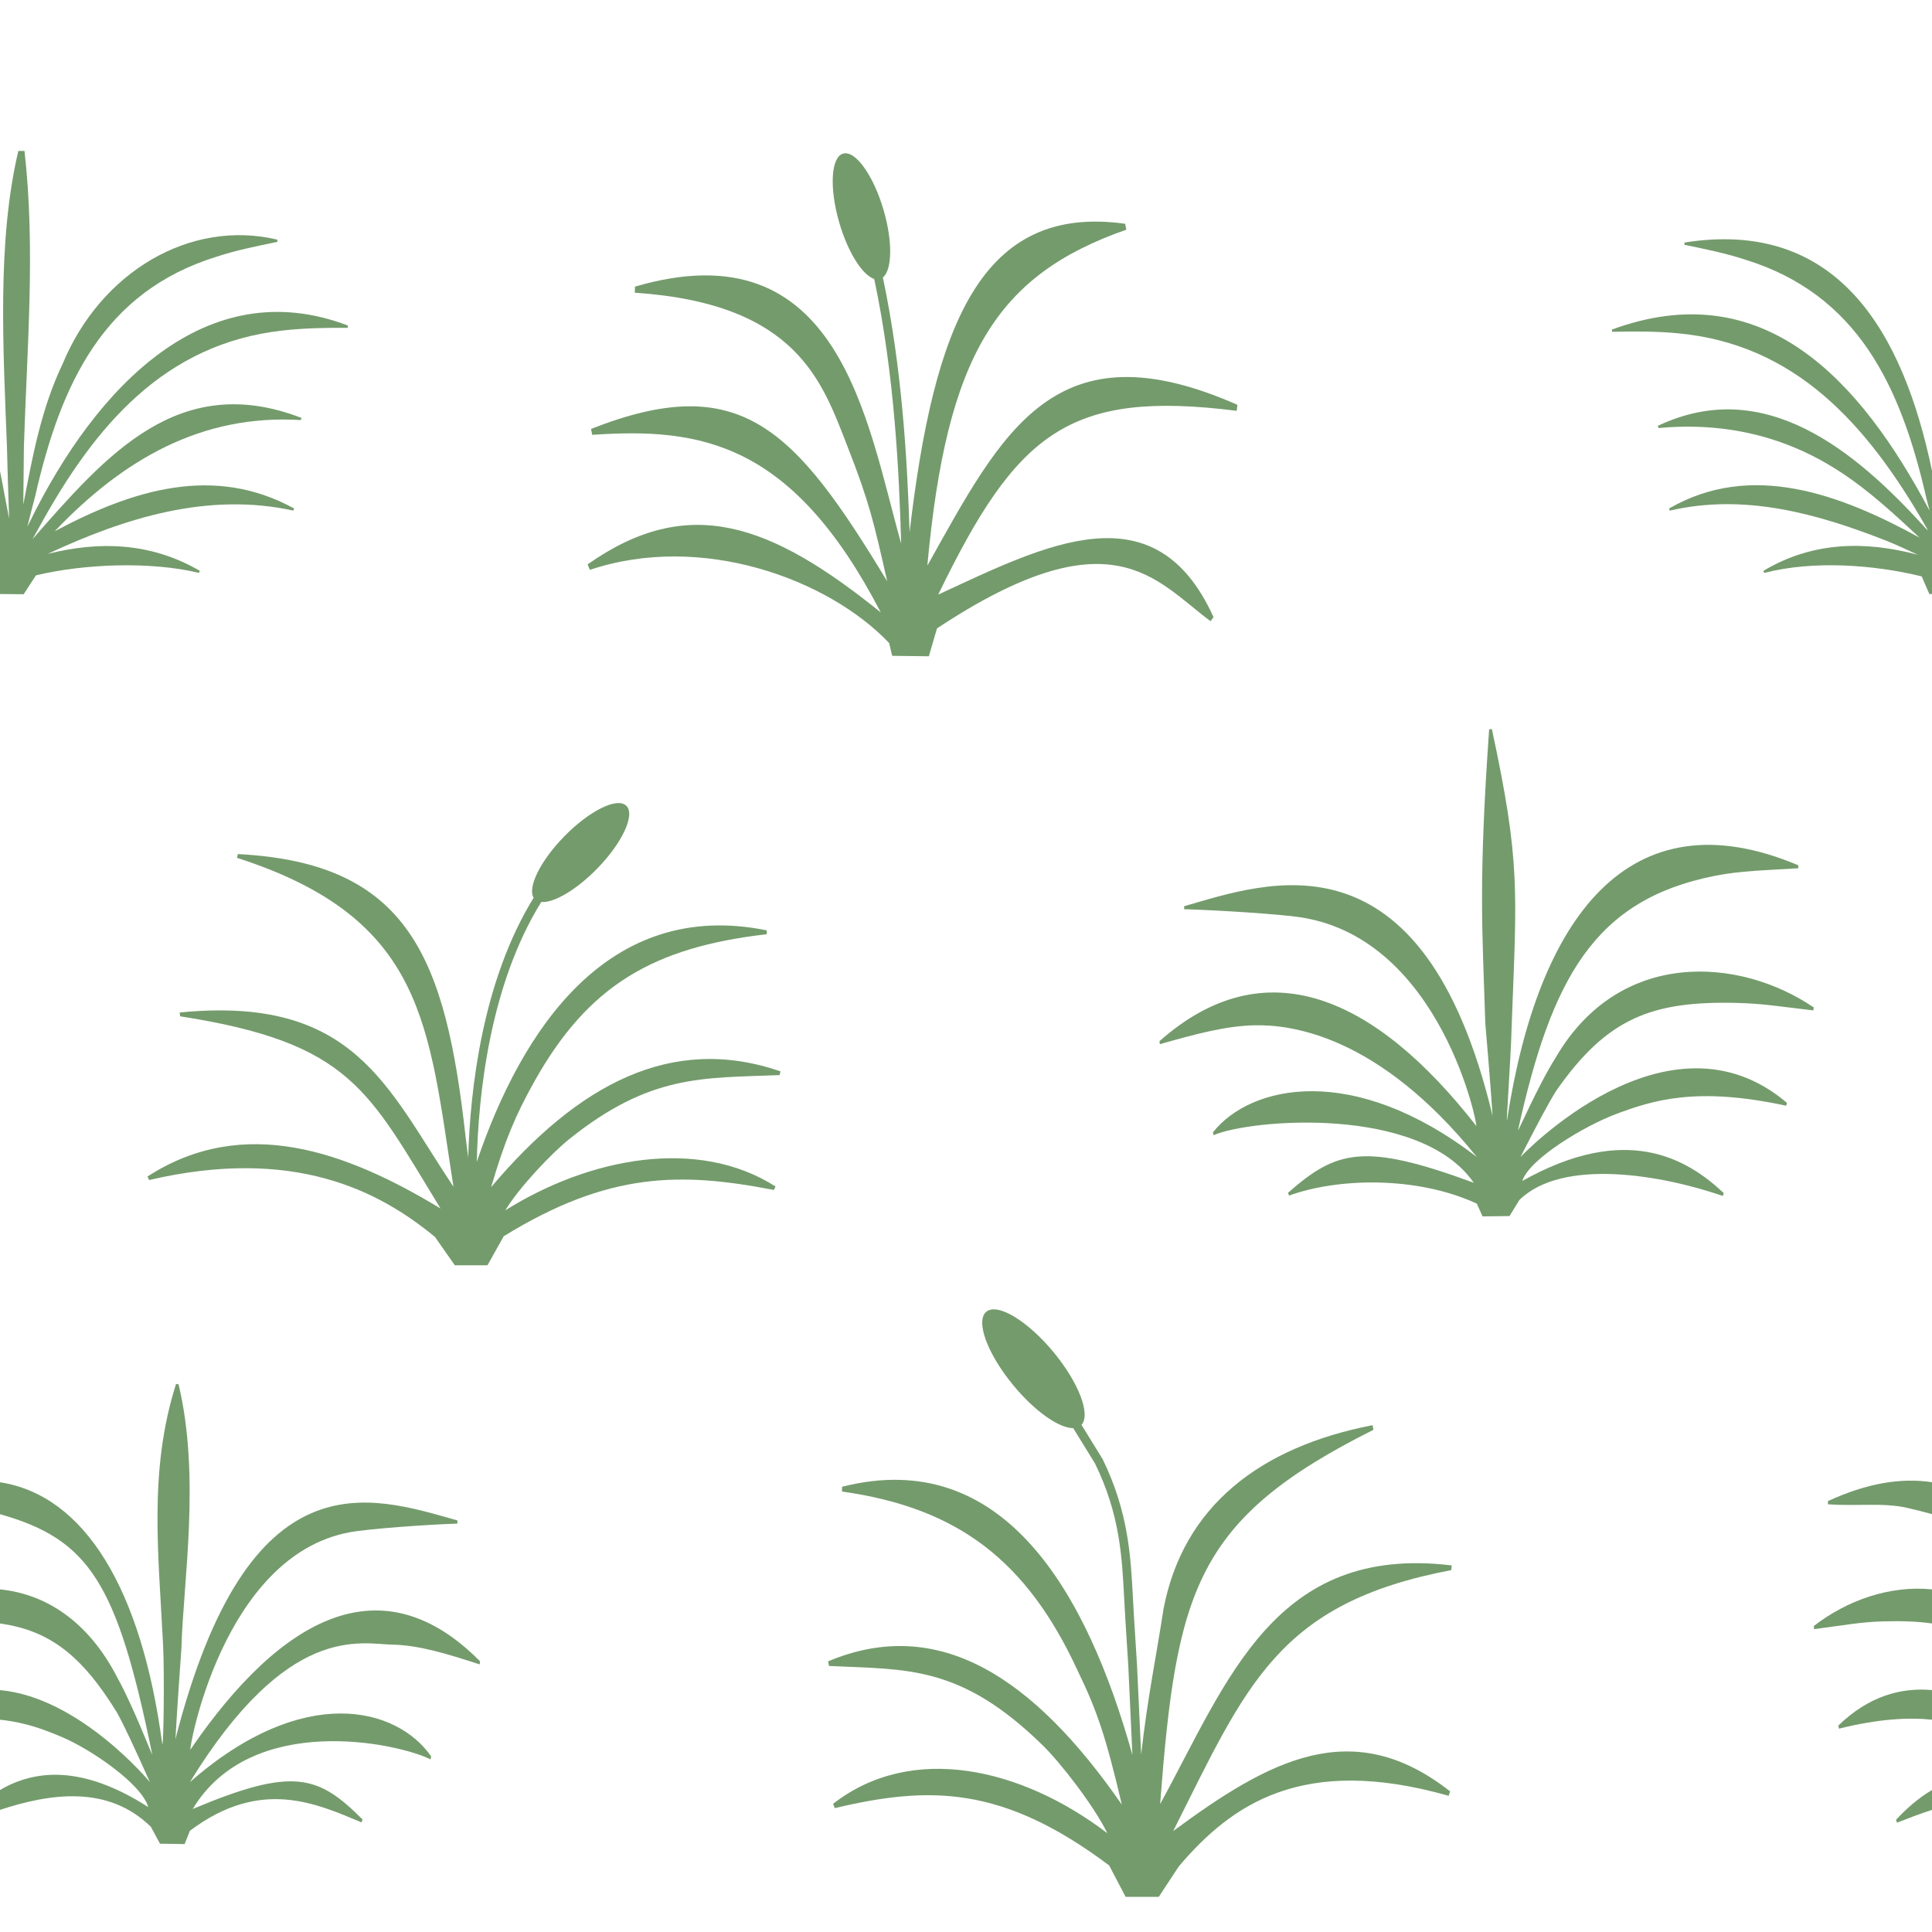
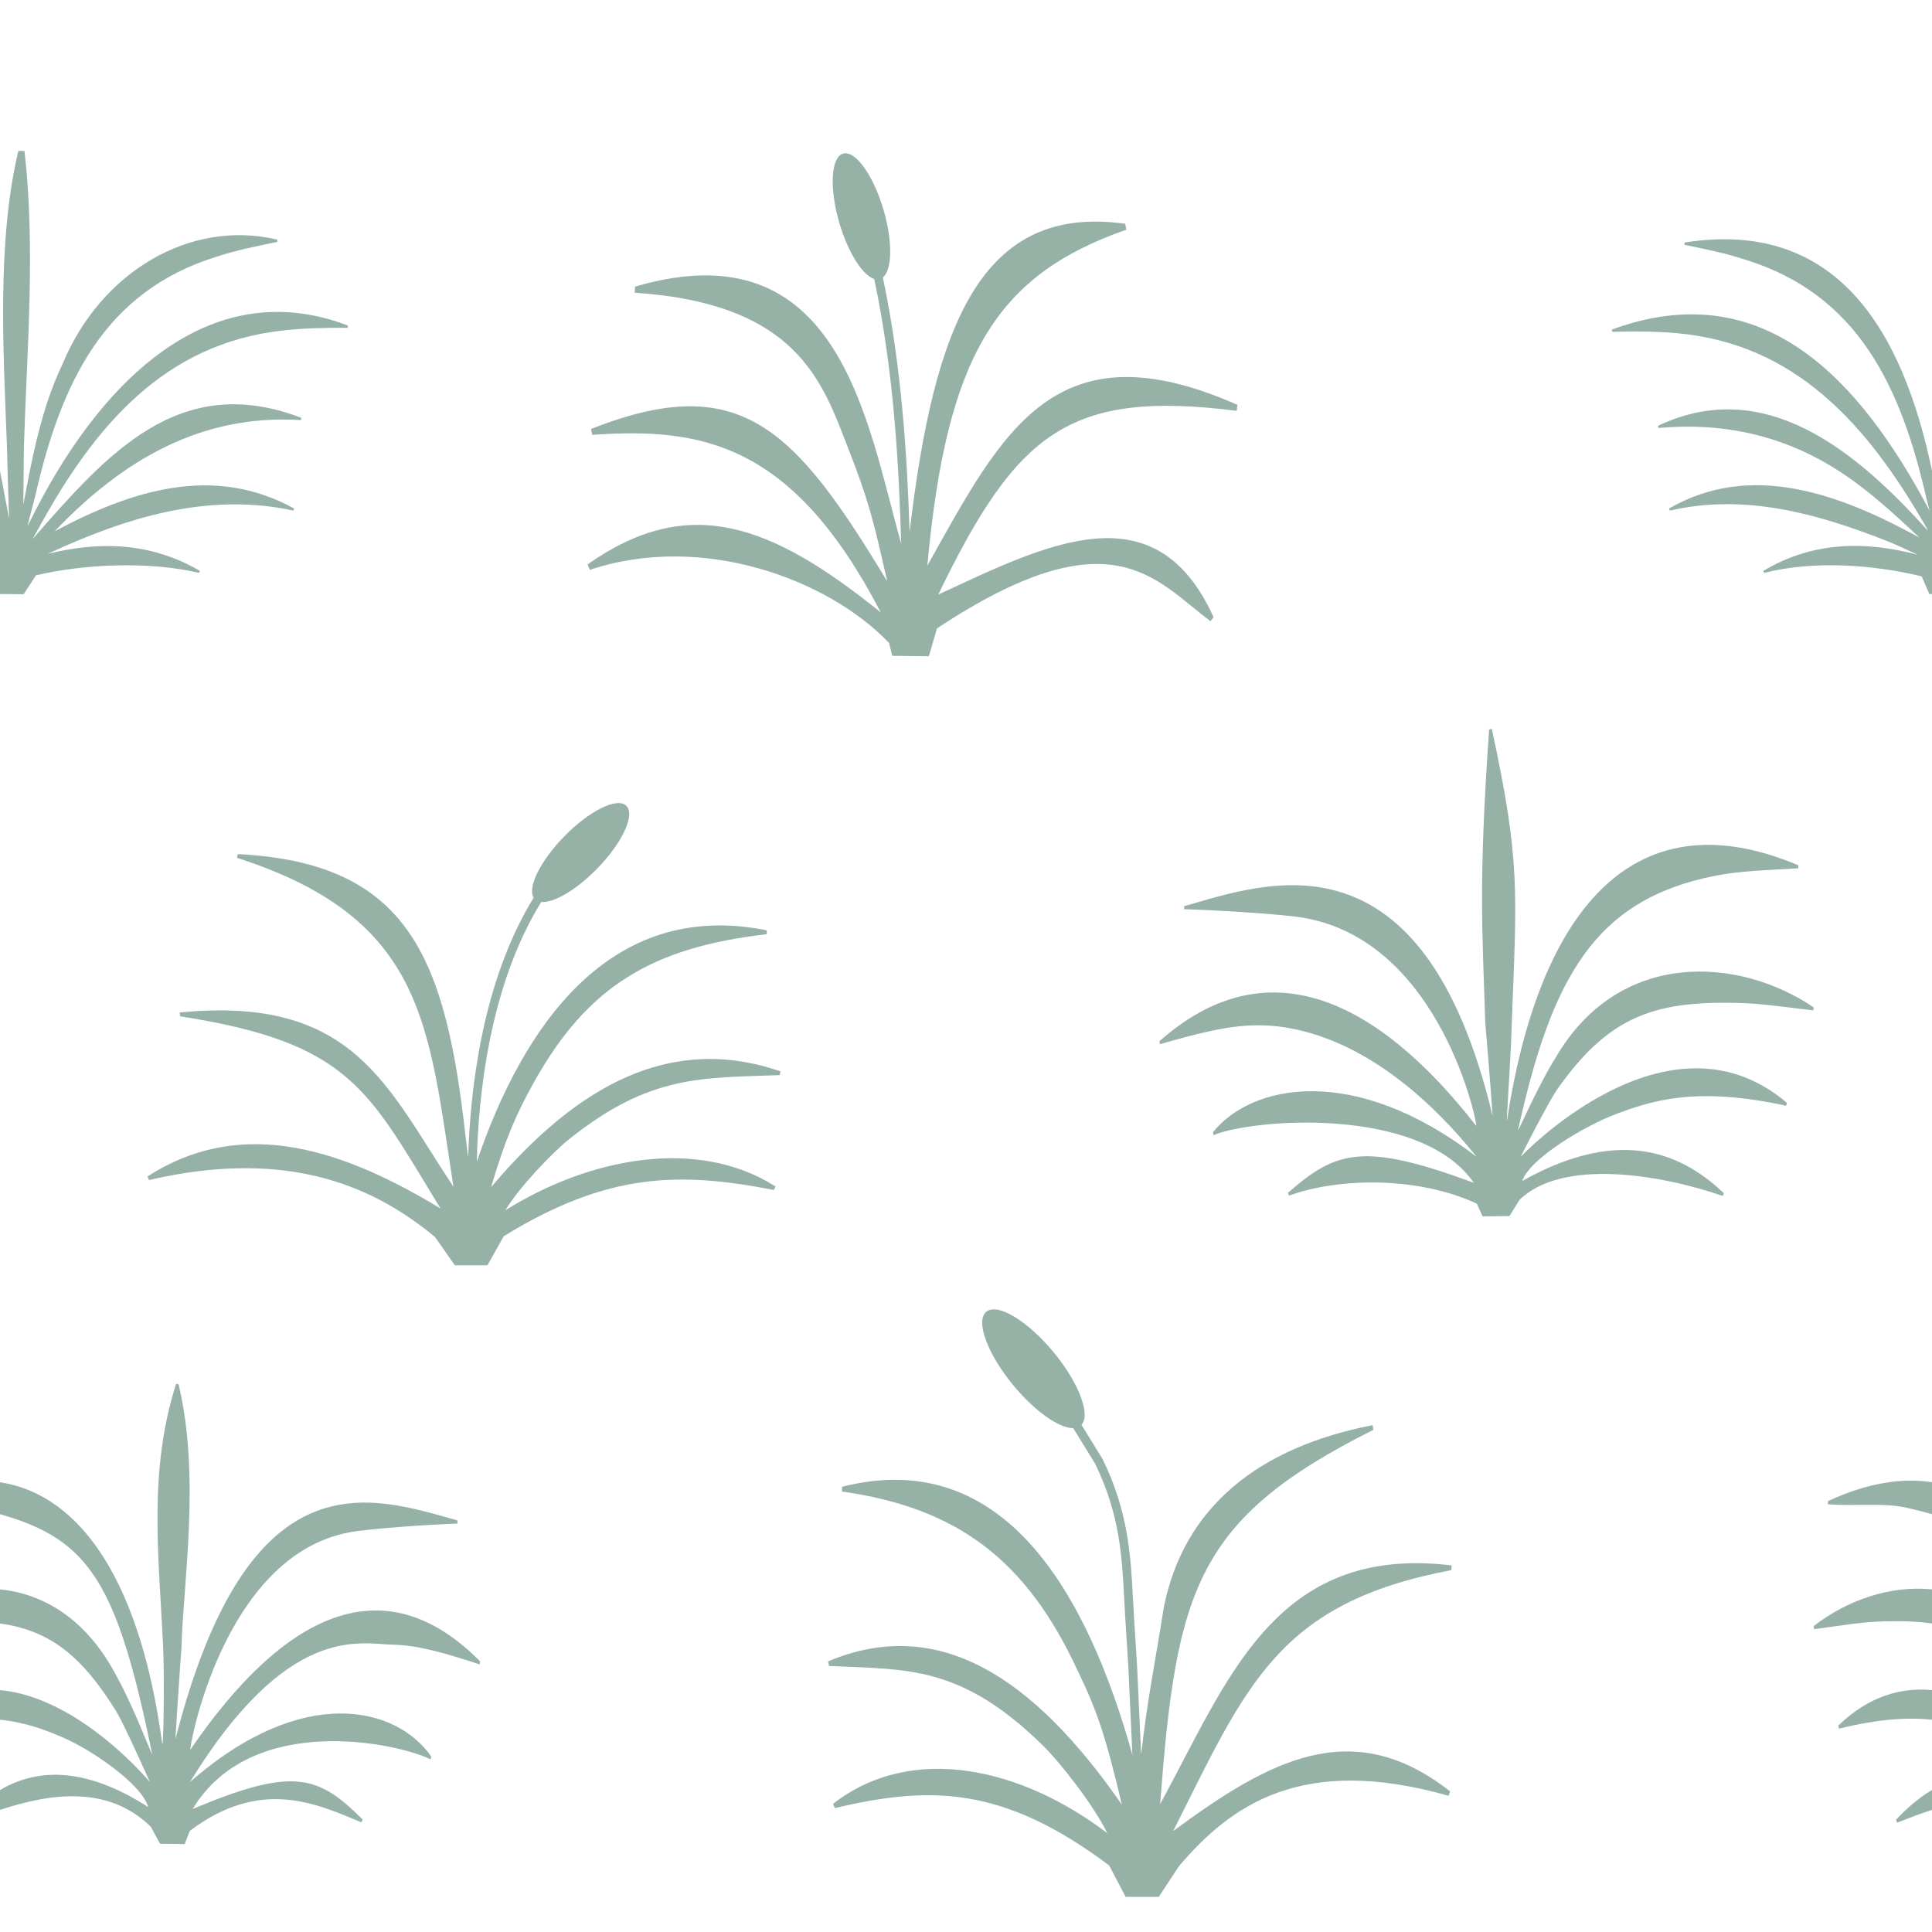
<svg xmlns="http://www.w3.org/2000/svg" id="Layer_1" width="70" height="70" viewBox="0 0 70 70">
  <rect width="70" height="70" fill="none" />
-   <path d="M14.245,59.589c.935,.023,1.929,.322,3.134,.715,0,0,.014-.113,.014-.112-3.519-3.558-7.157-1.674-10.494,3.199-.077,.112,1.135-7.019,5.775-7.875,.689-.127,2.747-.274,3.901-.314,0,0-.003-.114-.003-.114-3.159-.891-7.56-2.442-10.216,7.926,.06-1.102,.218-3.308,.218-3.308,.063-2.374,.697-6.202-.104-9.549,0,0-.091-.016-.091-.016-1.008,3.172-.628,6.209-.47,9.47,.054,1.11,.015,3.922-.035,3.545-.751-5.577-2.797-8.976-5.875-9.451v1.156c3.248,.919,4.247,2.504,5.513,8.687,.045,.198-.643-1.647-1.246-2.738-1.083-2.119-2.657-3.063-4.267-3.224v1.235c1.76,.249,2.945,1.114,4.247,3.242,.281,.51,.643,1.299,1.186,2.506-.009-.008-2.537-3.071-5.432-3.333v1.073c.941,.097,1.635,.369,2.264,.636,1.024,.436,2.862,1.681,3.108,2.529-2.426-1.556-4.141-1.342-5.372-.618v.719c1.823-.599,3.912-.909,5.466,.614l.331,.612,.893,.013,.19-.481c2.576-1.941,4.603-.975,6.219-.305,.021-.061,.015-.044,.037-.105-1.61-1.612-2.517-1.911-6.155-.379,2.127-3.526,7.41-2.401,8.62-1.798,0,0,.019-.111,.019-.111-1.245-1.789-4.639-2.661-8.74,.935,3.558-5.781,6.162-5.009,7.366-4.979Z" fill="#749b6c" />
-   <path d="M18.25,44.793l-.588,1.05h-1.184l-.717-1.025c-2.043-1.688-5.132-3.281-10.361-2.063,0,0-.055-.128-.055-.129,3.5-2.259,7.21-.901,10.617,1.16-2.621-4.272-3.238-5.999-9.434-6.963,0,0-.018-.138-.018-.138,6.322-.626,7.507,2.7,9.92,6.314-.912-5.832-1.003-9.717-7.843-11.918,0,0,.031-.136,.031-.136,6.207,.314,7.531,3.781,8.253,10.258l.092,.739c.071-2.447,.507-6.389,2.372-9.415-.229-.375,.241-1.334,1.105-2.219,.915-.937,1.924-1.435,2.253-1.113s-.144,1.343-1.059,2.279c-.756,.774-1.575,1.247-2.023,1.207-1.874,3.021-2.281,7.012-2.336,9.414,1.62-4.772,4.744-9.555,10.504-8.387,0,0,.004,.139,.004,.14-4.135,.477-6.483,1.865-8.433,5.356-.668,1.196-1.059,2.119-1.556,3.809,3.15-3.728,6.535-5.554,10.485-4.196l-.033,.136c-2.789,.109-4.688-.034-7.625,2.322-.644,.516-1.83,1.77-2.311,2.576,3.054-1.911,6.971-2.66,9.789-.862,0,0-.06,.126-.06,.126-3.392-.658-5.992-.658-9.792,1.678Z" fill="#749b6c" />
-   <path d="M31.912,22.188c-3.205-6.172-6.524-6.704-10.454-6.433l-.045-.213c5.416-2.136,7.371-.036,10.732,5.519-.486-2.15-.66-2.894-1.418-4.831-.928-2.373-1.807-5.226-7.727-5.625,0-0,.006-.22,.006-.22,7.43-2.177,8.396,4.883,9.645,9.311-.075-2.593-.24-6.102-.97-9.56l-.02-.034c-.42-.147-.939-.962-1.25-2.026-.368-1.256-.307-2.38,.135-2.51,.443-.13,1.099,.784,1.467,2.04,.334,1.142,.314,2.171-.025,2.447,.701,3.314,.886,6.666,.968,9.23,.88-7.503,2.587-11.907,7.811-11.175-0-0,.042,.214,.042,.214-4.721,1.65-6.511,4.57-7.21,12.174,2.737-4.896,4.632-8.74,11.235-5.828-0-0-.025,.217-.025,.217-6.097-.769-7.976,.804-10.816,6.659,3.943-1.83,7.866-3.845,9.976,.817,0,0-.11,.146-.11,.146-2.001-1.487-3.576-3.932-9.91,.261l-.295,1.01-1.328-.016-.111-.464c-2.22-2.331-6.801-4.006-10.843-2.651,0-0-.082-.198-.082-.198,3.657-2.575,6.628-1.482,10.622,1.74Z" fill="#749b6c" />
-   <path d="M.176,17.984c.054,.268,.105,.537,.155,.807-.032-.924-.062-1.806-.079-2.602C.117,12.647-.113,8.759,.664,5.47h.223c.404,3.52,.09,7.149-.021,10.712,0,0-.01,.973-.022,2.103,.331-1.738,.651-3.482,1.425-5.101,1.379-3.328,4.618-5.253,7.777-4.502,0,0,.003,.081,.003,.081-.755,.156-1.497,.305-2.208,.54-4.06,1.26-5.628,4.551-6.565,8.67-.099,.367-.191,.738-.285,1.109,.025-.048,.048-.096,.073-.144,2.433-4.976,6.427-9.093,11.544-7.142,0,0-.012,.081-.012,.081-.802-.004-1.589,.011-2.361,.099-4.255,.474-6.788,3.415-8.838,7.167-.074,.132-.079,.143-.22,.392,2.678-3.054,5.299-6.103,9.742-4.395,0,0-.016,.08-.016,.08-3.601-.224-6.454,1.437-8.92,4.028,2.829-1.508,5.769-2.419,8.674-.824,0,0-.028,.076-.028,.076-3.084-.675-6.078,.252-8.9,1.568,1.864-.467,3.724-.422,5.509,.613,0,0-.029,.075-.029,.075-1.789-.427-4.172-.324-5.905,.089l-.447,.685-.858-.008v-4.457c.063,.303,.122,.609,.176,.917Z" fill="#749b6c" />
-   <path d="M42.508,66.342c3.458-2.551,6.48-4.231,10.033-1.436,0,0-.055,.159-.055,.159-5.308-1.508-7.876,.325-9.773,2.554l-.728,1.107h-1.202l-.596-1.138c-3.857-2.891-6.497-2.892-9.941-2.077,0-0-.061-.156-.061-.156,2.861-2.225,6.837-1.298,9.937,1.067-.487-.998-1.692-2.549-2.345-3.188-2.982-2.915-4.909-2.738-7.74-2.873l-.033-.168c4.01-1.681,7.446,.58,10.643,5.194-.58-2.461-.895-3.401-1.604-4.86-1.843-3.988-4.338-5.895-8.536-6.486,0-0,.004-.173,.004-.173,5.877-1.49,8.884,3.876,10.518,9.715l-.149-3.229c-.002-.031-.057-.901-.089-1.406l-.022-.355c-.014-.218-.025-.436-.036-.653-.083-1.58-.161-3.073-1.06-4.918l-.789-1.278c-.509,.004-1.388-.606-2.167-1.549-.943-1.141-1.383-2.335-.981-2.668,.402-.332,1.492,.323,2.436,1.464,.915,1.107,1.353,2.261,1.012,2.633l.767,1.244c.934,1.917,1.018,3.512,1.099,5.054,.011,.216,.023,.432,.036,.65l.022,.355c.032,.51,.088,1.39,.089,1.411l.15,3.233c.22-2.013,.58-3.749,.808-5.27,.709-3.713,3.478-5.869,7.576-6.664-0-0,.031,.168,.031,.168-6.472,3.239-7.136,5.841-7.729,13.561,2.45-4.473,4.149-9.424,10.567-8.648,0-0-.019,.171-.019,.171-6.29,1.193-7.413,4.163-10.073,9.451Z" fill="#749b6c" />
-   <path d="M55.156,42.788c3.759-2.112,5.957-.823,7.301,.442,0,0-.015,.045-.038,.101-2.237-.772-5.803-1.378-7.366,.143l-.361,.586-.976,.012-.208-.462c-2.177-1.006-5.034-.934-6.802-.292-.023-.058-.017-.042-.04-.1,1.761-1.545,2.753-1.831,6.732-.364-1.956-2.824-8.104-2.302-9.428-1.724,0,0-.021-.107-.021-.106,1.362-1.715,5.074-2.551,9.559,.896-3.568-4.423-6.74-4.801-8.056-4.772-1.022,.022-2.11,.308-3.428,.685,0,0-.015-.108-.015-.108,3.849-3.411,7.828-1.604,11.477,3.066,.084,.108-1.241-6.728-6.317-7.548-.754-.122-3.004-.263-4.266-.301,0,0,.003-.109,.003-.109,2.976-.851,8.645-2.966,11.173,7.597-.065-1.056-.264-3.358-.264-3.358-.109-3.455-.252-5.031,.139-10.644,0,0,.099-.015,.099-.015,1.045,4.855,.901,5.841,.717,10.779-.022,1.065-.219,3.735-.164,3.374,1.121-7.297,4.397-11.811,10.547-9.216l.003,.109c-1.186,.076-2.075,.085-3.034,.276-4.353,.867-5.9,3.694-7.12,9.207-.05,.19,.704-1.579,1.363-2.624,2.308-3.958,6.661-3.647,9.352-1.816l-.017,.107c-1.355-.16-1.861-.248-2.762-.271-3.072-.076-4.704,.534-6.551,3.18-.308,.489-.704,1.245-1.297,2.402,.013-.011,5.32-5.649,9.653-1.962,0,0-.026,.105-.026,.105-3.268-.708-4.842-.192-6.162,.3-1.121,.418-3.131,1.611-3.4,2.424Z" fill="#749b6c" />
-   <path d="M66.629,62.631s-.023-.11-.023-.11c1.103-1.071,2.276-1.387,3.394-1.286v1.073c-.865-.089-1.939-.03-3.37,.324Z" fill="#749b6c" />
-   <path d="M70,17.067v4.457l-.096-.001-.277-.639c-1.734-.424-3.918-.588-5.707-.126,0,0-.029-.075-.029-.075,1.806-1.079,3.713-1.082,5.594-.583-.366-.173-.733-.341-1.106-.495-2.542-1-5.166-1.734-7.879-1.104,0,0-.028-.076-.028-.076,2.981-1.724,6.193-.524,9.076,1.054-.906-.843-1.81-1.685-2.827-2.352-2.026-1.339-4.244-1.835-6.633-1.619,0,0-.02-.079-.02-.079,3.86-1.831,7.14,.883,9.708,3.718,.044,.048,.065,.066,.075,.074-.035-.076-.062-.126-.083-.156-2.129-3.707-4.727-6.6-8.989-6.991-.775-.072-1.563-.072-2.366-.052l-.013-.08c5.504-2.025,8.995,1.818,11.514,6.564-.037-.143-.073-.286-.111-.427-.937-4.12-2.508-7.413-6.565-8.67-.712-.235-1.454-.384-2.208-.54l.003-.082c5.539-.875,7.915,3.223,8.969,8.28Z" fill="#749b6c" />
-   <path d="M68.732,66.039c-.021-.058-.035-.105-.035-.105,.361-.388,.791-.777,1.303-1.079v.719c-.442,.145-.869,.307-1.268,.465Z" fill="#749b6c" />
-   <path d="M65.731,59.027l-.015-.112c1.198-.93,2.756-1.483,4.284-1.329v1.235c-.524-.074-1.099-.094-1.743-.076-.824,.023-1.286,.116-2.525,.282Z" fill="#749b6c" />
-   <path d="M70,53.705v1.156c-.284-.08-.583-.156-.903-.229-.877-.199-1.785-.05-2.869-.13l.003-.114c1.386-.644,2.645-.857,3.769-.684Z" fill="#749b6c" />
+   <path d="M14.245,59.589c.935,.023,1.929,.322,3.134,.715,0,0,.014-.113,.014-.112-3.519-3.558-7.157-1.674-10.494,3.199-.077,.112,1.135-7.019,5.775-7.875,.689-.127,2.747-.274,3.901-.314,0,0-.003-.114-.003-.114-3.159-.891-7.56-2.442-10.216,7.926,.06-1.102,.218-3.308,.218-3.308,.063-2.374,.697-6.202-.104-9.549,0,0-.091-.016-.091-.016-1.008,3.172-.628,6.209-.47,9.47,.054,1.11,.015,3.922-.035,3.545-.751-5.577-2.797-8.976-5.875-9.451v1.156c3.248,.919,4.247,2.504,5.513,8.687,.045,.198-.643-1.647-1.246-2.738-1.083-2.119-2.657-3.063-4.267-3.224v1.235c1.76,.249,2.945,1.114,4.247,3.242,.281,.51,.643,1.299,1.186,2.506-.009-.008-2.537-3.071-5.432-3.333v1.073c.941,.097,1.635,.369,2.264,.636,1.024,.436,2.862,1.681,3.108,2.529-2.426-1.556-4.141-1.342-5.372-.618v.719c1.823-.599,3.912-.909,5.466,.614l.331,.612,.893,.013,.19-.481c2.576-1.941,4.603-.975,6.219-.305,.021-.061,.015-.044,.037-.105-1.61-1.612-2.517-1.911-6.155-.379,2.127-3.526,7.41-2.401,8.62-1.798,0,0,.019-.111,.019-.111-1.245-1.789-4.639-2.661-8.74,.935,3.558-5.781,6.162-5.009,7.366-4.979Z" fill="#96b1a5" />
+   <path d="M18.25,44.793l-.588,1.05h-1.184l-.717-1.025c-2.043-1.688-5.132-3.281-10.361-2.063,0,0-.055-.128-.055-.129,3.5-2.259,7.21-.901,10.617,1.16-2.621-4.272-3.238-5.999-9.434-6.963,0,0-.018-.138-.018-.138,6.322-.626,7.507,2.7,9.92,6.314-.912-5.832-1.003-9.717-7.843-11.918,0,0,.031-.136,.031-.136,6.207,.314,7.531,3.781,8.253,10.258l.092,.739c.071-2.447,.507-6.389,2.372-9.415-.229-.375,.241-1.334,1.105-2.219,.915-.937,1.924-1.435,2.253-1.113s-.144,1.343-1.059,2.279c-.756,.774-1.575,1.247-2.023,1.207-1.874,3.021-2.281,7.012-2.336,9.414,1.62-4.772,4.744-9.555,10.504-8.387,0,0,.004,.139,.004,.14-4.135,.477-6.483,1.865-8.433,5.356-.668,1.196-1.059,2.119-1.556,3.809,3.15-3.728,6.535-5.554,10.485-4.196l-.033,.136c-2.789,.109-4.688-.034-7.625,2.322-.644,.516-1.83,1.77-2.311,2.576,3.054-1.911,6.971-2.66,9.789-.862,0,0-.06,.126-.06,.126-3.392-.658-5.992-.658-9.792,1.678Z" fill="#96b1a5" />
+   <path d="M31.912,22.188c-3.205-6.172-6.524-6.704-10.454-6.433l-.045-.213c5.416-2.136,7.371-.036,10.732,5.519-.486-2.15-.66-2.894-1.418-4.831-.928-2.373-1.807-5.226-7.727-5.625,0-0,.006-.22,.006-.22,7.43-2.177,8.396,4.883,9.645,9.311-.075-2.593-.24-6.102-.97-9.56l-.02-.034c-.42-.147-.939-.962-1.25-2.026-.368-1.256-.307-2.38,.135-2.51,.443-.13,1.099,.784,1.467,2.04,.334,1.142,.314,2.171-.025,2.447,.701,3.314,.886,6.666,.968,9.23,.88-7.503,2.587-11.907,7.811-11.175-0-0,.042,.214,.042,.214-4.721,1.65-6.511,4.57-7.21,12.174,2.737-4.896,4.632-8.74,11.235-5.828-0-0-.025,.217-.025,.217-6.097-.769-7.976,.804-10.816,6.659,3.943-1.83,7.866-3.845,9.976,.817,0,0-.11,.146-.11,.146-2.001-1.487-3.576-3.932-9.91,.261l-.295,1.01-1.328-.016-.111-.464c-2.22-2.331-6.801-4.006-10.843-2.651,0-0-.082-.198-.082-.198,3.657-2.575,6.628-1.482,10.622,1.74Z" fill="#96b1a5" />
+   <path d="M.176,17.984c.054,.268,.105,.537,.155,.807-.032-.924-.062-1.806-.079-2.602C.117,12.647-.113,8.759,.664,5.47h.223c.404,3.52,.09,7.149-.021,10.712,0,0-.01,.973-.022,2.103,.331-1.738,.651-3.482,1.425-5.101,1.379-3.328,4.618-5.253,7.777-4.502,0,0,.003,.081,.003,.081-.755,.156-1.497,.305-2.208,.54-4.06,1.26-5.628,4.551-6.565,8.67-.099,.367-.191,.738-.285,1.109,.025-.048,.048-.096,.073-.144,2.433-4.976,6.427-9.093,11.544-7.142,0,0-.012,.081-.012,.081-.802-.004-1.589,.011-2.361,.099-4.255,.474-6.788,3.415-8.838,7.167-.074,.132-.079,.143-.22,.392,2.678-3.054,5.299-6.103,9.742-4.395,0,0-.016,.08-.016,.08-3.601-.224-6.454,1.437-8.92,4.028,2.829-1.508,5.769-2.419,8.674-.824,0,0-.028,.076-.028,.076-3.084-.675-6.078,.252-8.9,1.568,1.864-.467,3.724-.422,5.509,.613,0,0-.029,.075-.029,.075-1.789-.427-4.172-.324-5.905,.089l-.447,.685-.858-.008v-4.457c.063,.303,.122,.609,.176,.917Z" fill="#96b1a5" />
+   <path d="M42.508,66.342c3.458-2.551,6.48-4.231,10.033-1.436,0,0-.055,.159-.055,.159-5.308-1.508-7.876,.325-9.773,2.554l-.728,1.107h-1.202l-.596-1.138c-3.857-2.891-6.497-2.892-9.941-2.077,0-0-.061-.156-.061-.156,2.861-2.225,6.837-1.298,9.937,1.067-.487-.998-1.692-2.549-2.345-3.188-2.982-2.915-4.909-2.738-7.74-2.873l-.033-.168c4.01-1.681,7.446,.58,10.643,5.194-.58-2.461-.895-3.401-1.604-4.86-1.843-3.988-4.338-5.895-8.536-6.486,0-0,.004-.173,.004-.173,5.877-1.49,8.884,3.876,10.518,9.715l-.149-3.229c-.002-.031-.057-.901-.089-1.406l-.022-.355c-.014-.218-.025-.436-.036-.653-.083-1.58-.161-3.073-1.06-4.918l-.789-1.278c-.509,.004-1.388-.606-2.167-1.549-.943-1.141-1.383-2.335-.981-2.668,.402-.332,1.492,.323,2.436,1.464,.915,1.107,1.353,2.261,1.012,2.633l.767,1.244c.934,1.917,1.018,3.512,1.099,5.054,.011,.216,.023,.432,.036,.65l.022,.355c.032,.51,.088,1.39,.089,1.411l.15,3.233c.22-2.013,.58-3.749,.808-5.27,.709-3.713,3.478-5.869,7.576-6.664-0-0,.031,.168,.031,.168-6.472,3.239-7.136,5.841-7.729,13.561,2.45-4.473,4.149-9.424,10.567-8.648,0-0-.019,.171-.019,.171-6.29,1.193-7.413,4.163-10.073,9.451Z" fill="#96b1a5" />
+   <path d="M55.156,42.788c3.759-2.112,5.957-.823,7.301,.442,0,0-.015,.045-.038,.101-2.237-.772-5.803-1.378-7.366,.143l-.361,.586-.976,.012-.208-.462c-2.177-1.006-5.034-.934-6.802-.292-.023-.058-.017-.042-.04-.1,1.761-1.545,2.753-1.831,6.732-.364-1.956-2.824-8.104-2.302-9.428-1.724,0,0-.021-.107-.021-.106,1.362-1.715,5.074-2.551,9.559,.896-3.568-4.423-6.74-4.801-8.056-4.772-1.022,.022-2.11,.308-3.428,.685,0,0-.015-.108-.015-.108,3.849-3.411,7.828-1.604,11.477,3.066,.084,.108-1.241-6.728-6.317-7.548-.754-.122-3.004-.263-4.266-.301,0,0,.003-.109,.003-.109,2.976-.851,8.645-2.966,11.173,7.597-.065-1.056-.264-3.358-.264-3.358-.109-3.455-.252-5.031,.139-10.644,0,0,.099-.015,.099-.015,1.045,4.855,.901,5.841,.717,10.779-.022,1.065-.219,3.735-.164,3.374,1.121-7.297,4.397-11.811,10.547-9.216l.003,.109c-1.186,.076-2.075,.085-3.034,.276-4.353,.867-5.9,3.694-7.12,9.207-.05,.19,.704-1.579,1.363-2.624,2.308-3.958,6.661-3.647,9.352-1.816l-.017,.107c-1.355-.16-1.861-.248-2.762-.271-3.072-.076-4.704,.534-6.551,3.18-.308,.489-.704,1.245-1.297,2.402,.013-.011,5.32-5.649,9.653-1.962,0,0-.026,.105-.026,.105-3.268-.708-4.842-.192-6.162,.3-1.121,.418-3.131,1.611-3.4,2.424Z" fill="#96b1a5" />
+   <path d="M66.629,62.631s-.023-.11-.023-.11c1.103-1.071,2.276-1.387,3.394-1.286v1.073c-.865-.089-1.939-.03-3.37,.324Z" fill="#96b1a5" />
+   <path d="M70,17.067v4.457l-.096-.001-.277-.639c-1.734-.424-3.918-.588-5.707-.126,0,0-.029-.075-.029-.075,1.806-1.079,3.713-1.082,5.594-.583-.366-.173-.733-.341-1.106-.495-2.542-1-5.166-1.734-7.879-1.104,0,0-.028-.076-.028-.076,2.981-1.724,6.193-.524,9.076,1.054-.906-.843-1.81-1.685-2.827-2.352-2.026-1.339-4.244-1.835-6.633-1.619,0,0-.02-.079-.02-.079,3.86-1.831,7.14,.883,9.708,3.718,.044,.048,.065,.066,.075,.074-.035-.076-.062-.126-.083-.156-2.129-3.707-4.727-6.6-8.989-6.991-.775-.072-1.563-.072-2.366-.052l-.013-.08c5.504-2.025,8.995,1.818,11.514,6.564-.037-.143-.073-.286-.111-.427-.937-4.12-2.508-7.413-6.565-8.67-.712-.235-1.454-.384-2.208-.54l.003-.082c5.539-.875,7.915,3.223,8.969,8.28Z" fill="#96b1a5" />
+   <path d="M68.732,66.039c-.021-.058-.035-.105-.035-.105,.361-.388,.791-.777,1.303-1.079v.719c-.442,.145-.869,.307-1.268,.465Z" fill="#96b1a5" />
+   <path d="M65.731,59.027l-.015-.112c1.198-.93,2.756-1.483,4.284-1.329v1.235c-.524-.074-1.099-.094-1.743-.076-.824,.023-1.286,.116-2.525,.282Z" fill="#96b1a5" />
+   <path d="M70,53.705v1.156c-.284-.08-.583-.156-.903-.229-.877-.199-1.785-.05-2.869-.13l.003-.114c1.386-.644,2.645-.857,3.769-.684Z" fill="#96b1a5" />
</svg>
